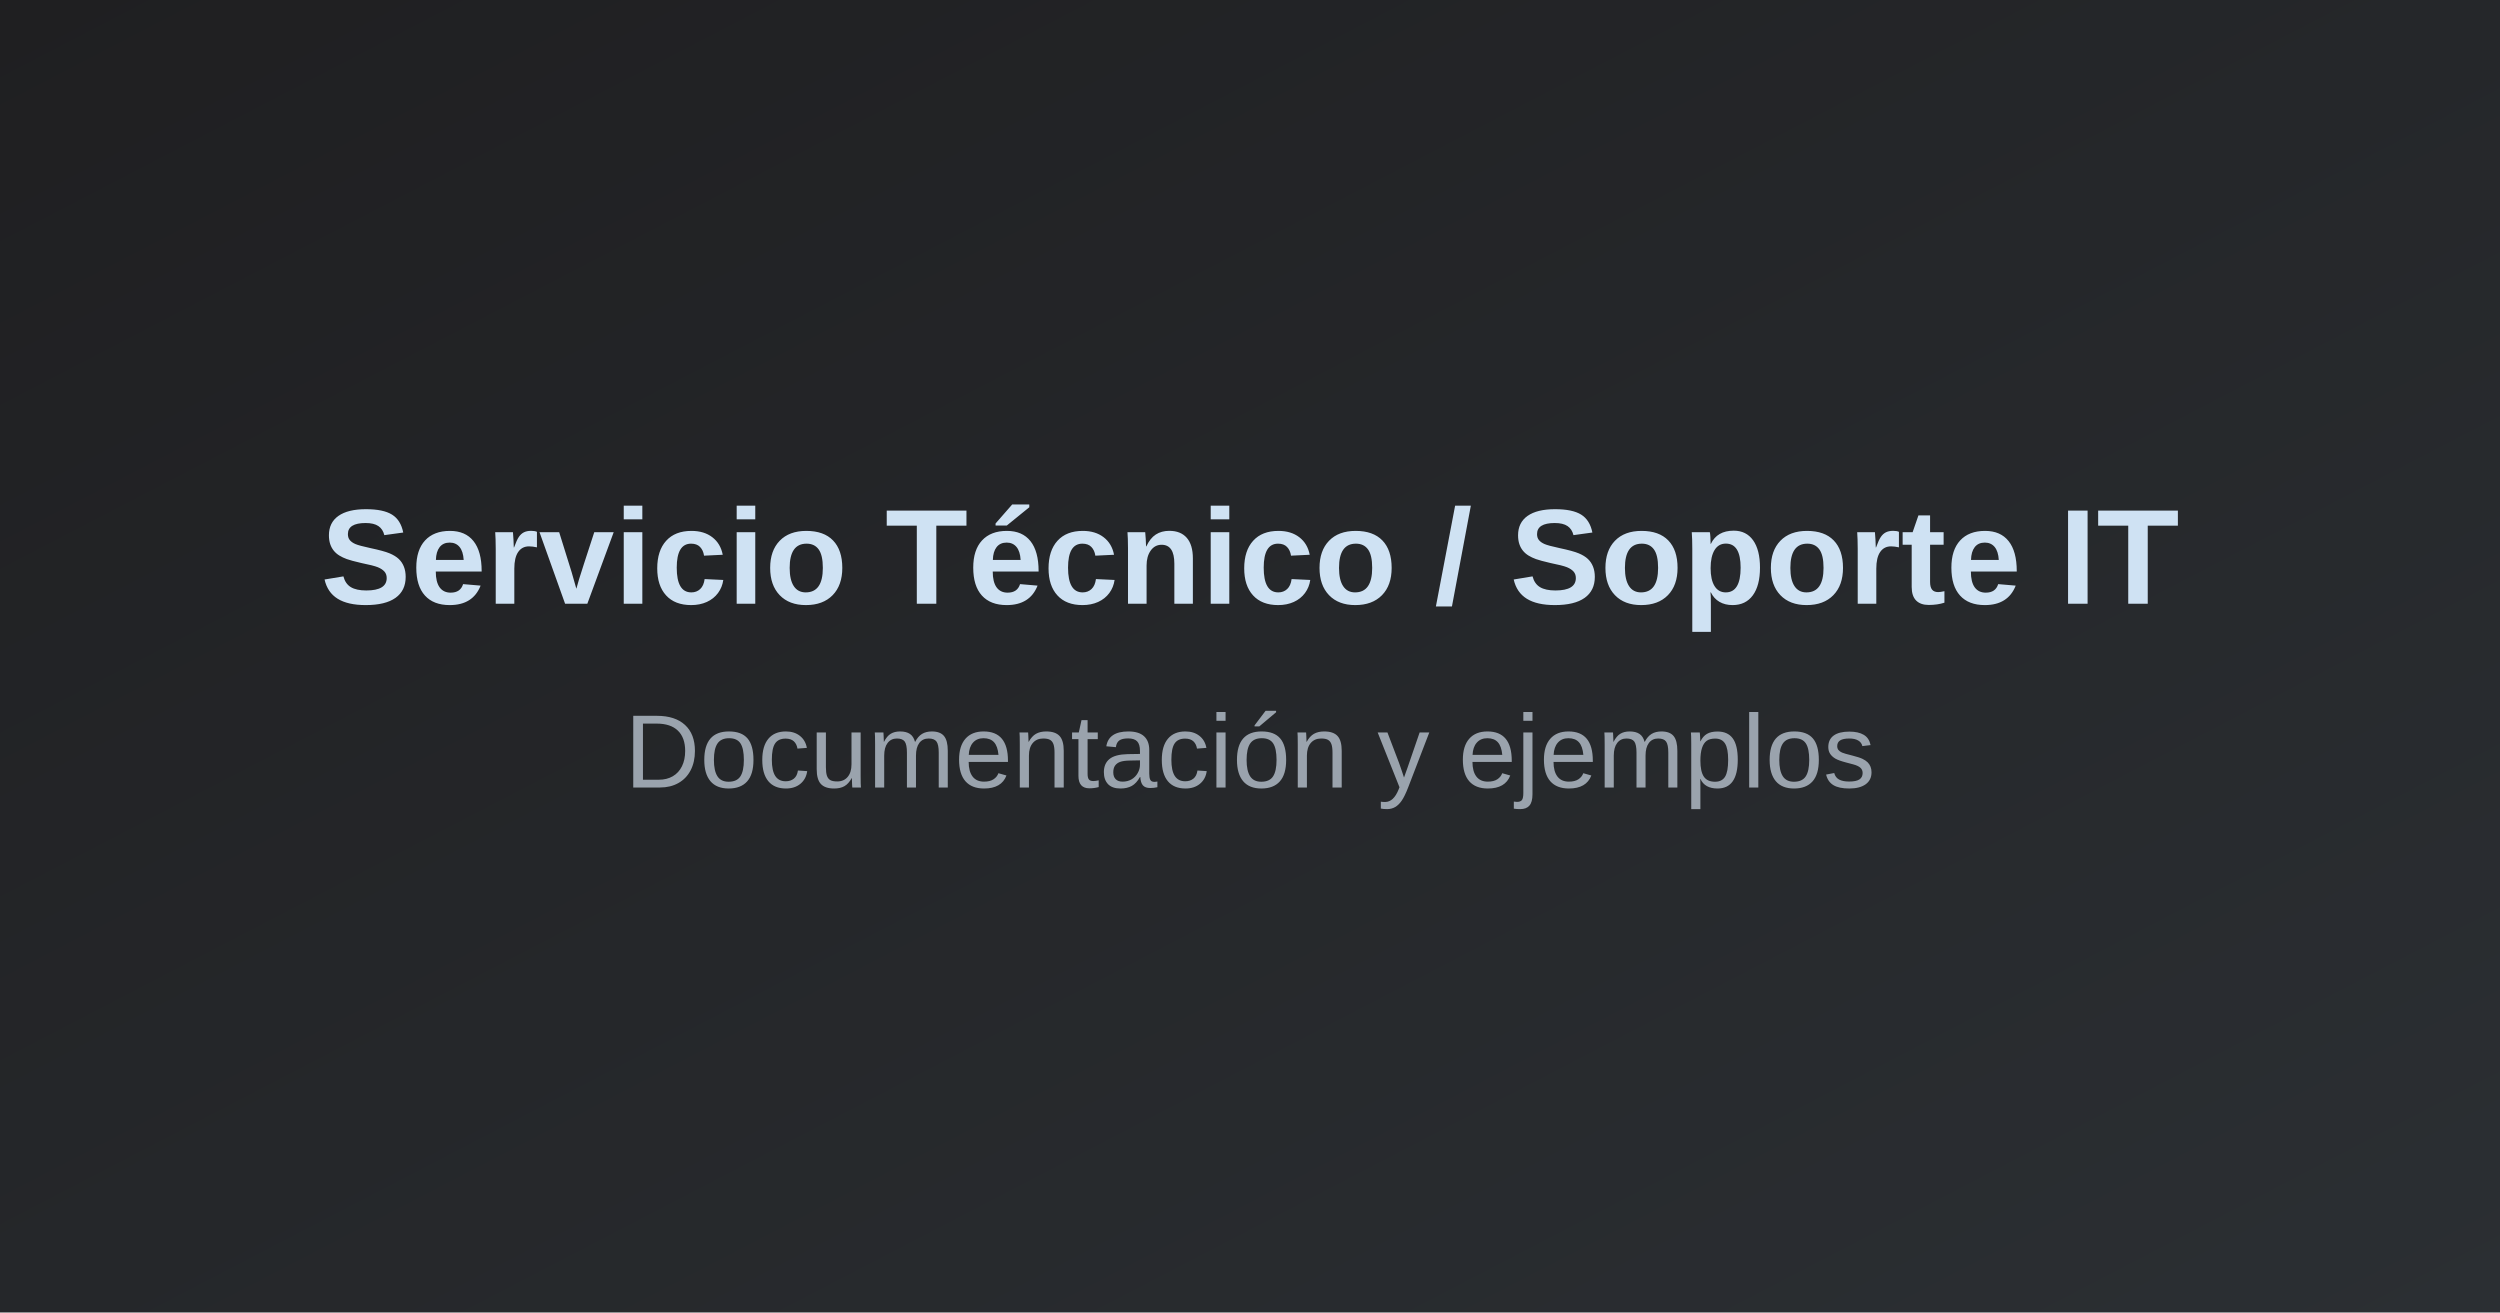
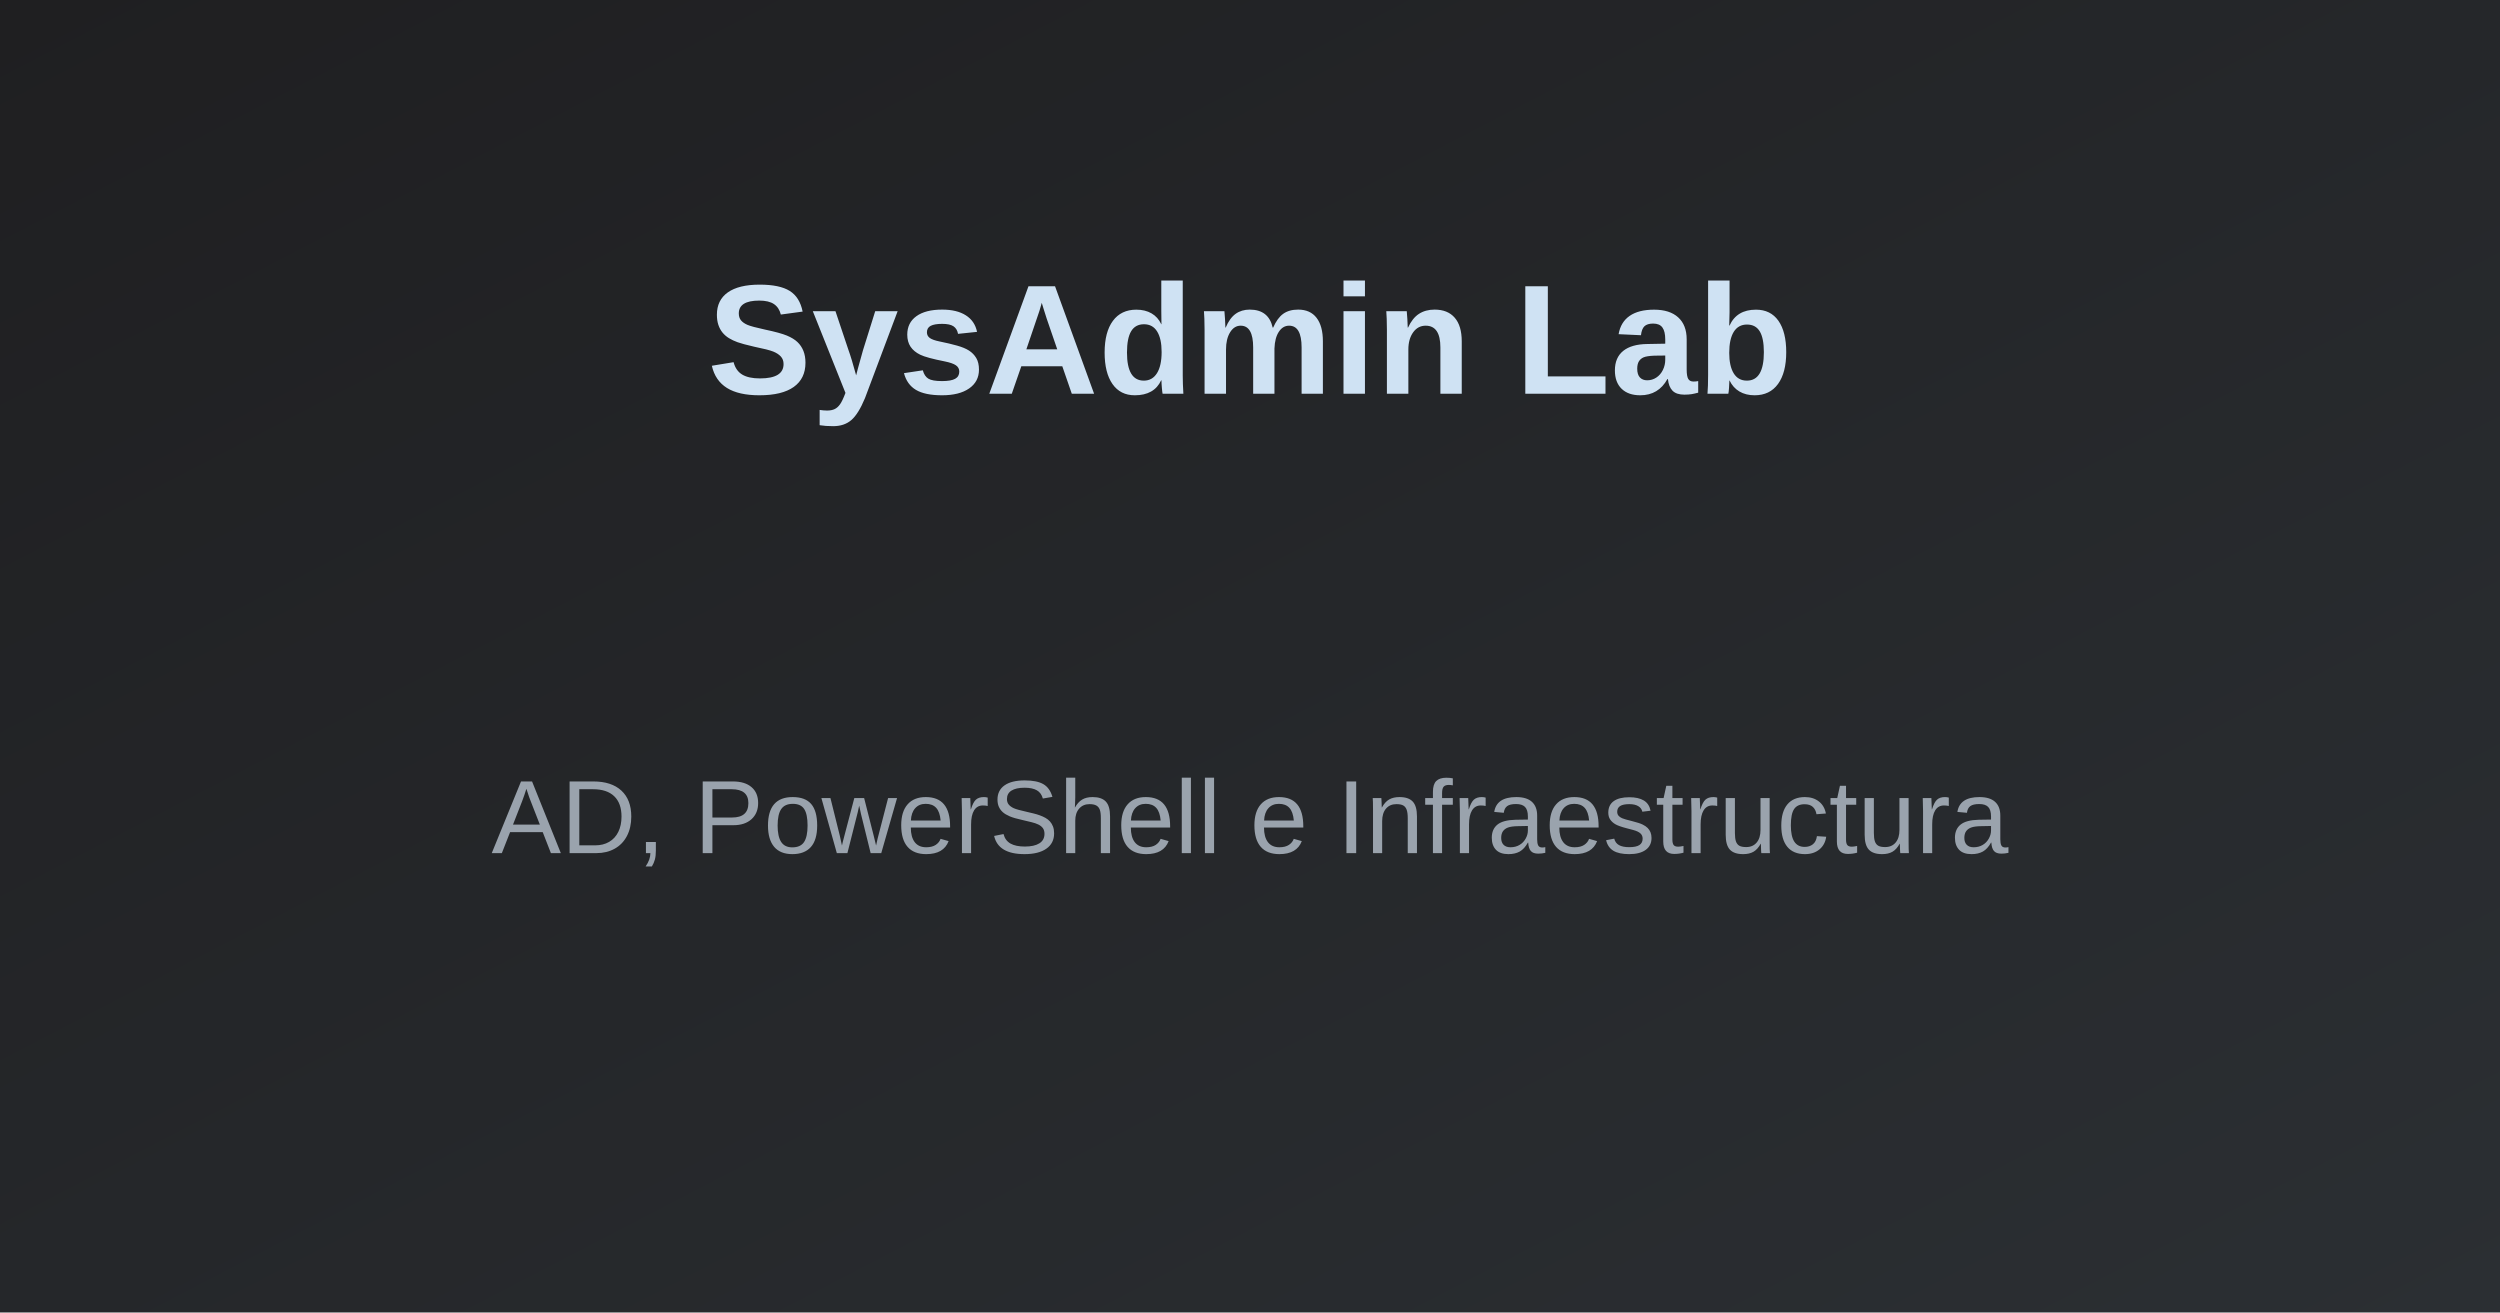
<svg xmlns="http://www.w3.org/2000/svg" width="1200" height="630">
  <defs>
    <linearGradient id="g" x1="0" y1="0" x2="1" y2="1">
      <stop stop-color="#1f1f21" />
      <stop offset="1" stop-color="#2b2f33" />
    </linearGradient>
  </defs>
  <rect width="100%" height="100%" fill="url(#g)" />
-   <text x="50%" y="46%" fill="#cfe2f3" font-family="Rubik, Arial" font-size="65" text-anchor="middle" font-weight="700">
-     Servicio Técnico / Soporte IT
+   <text x="50%" y="30%" fill="#cfe2f3" font-family="Rubik, Arial" font-size="75" text-anchor="middle" font-weight="700">
+     SysAdmin Lab
  </text>
-   <text x="50%" y="60%" fill="#9aa3ad" font-family="Rubik, Arial" font-size="50" text-anchor="middle">
-     Documentación y ejemplos
+   <text x="50%" y="55%" fill="#cfe2f3" font-family="Rubik, Arial" font-size="60" text-anchor="middle" font-weight="700">
+     
+   </text>
+   <text x="50%" y="65%" fill="#9aa3ad" font-family="Rubik, Arial" font-size="50" text-anchor="middle">
+     AD, PowerShell e Infraestructura
  </text>
</svg>
